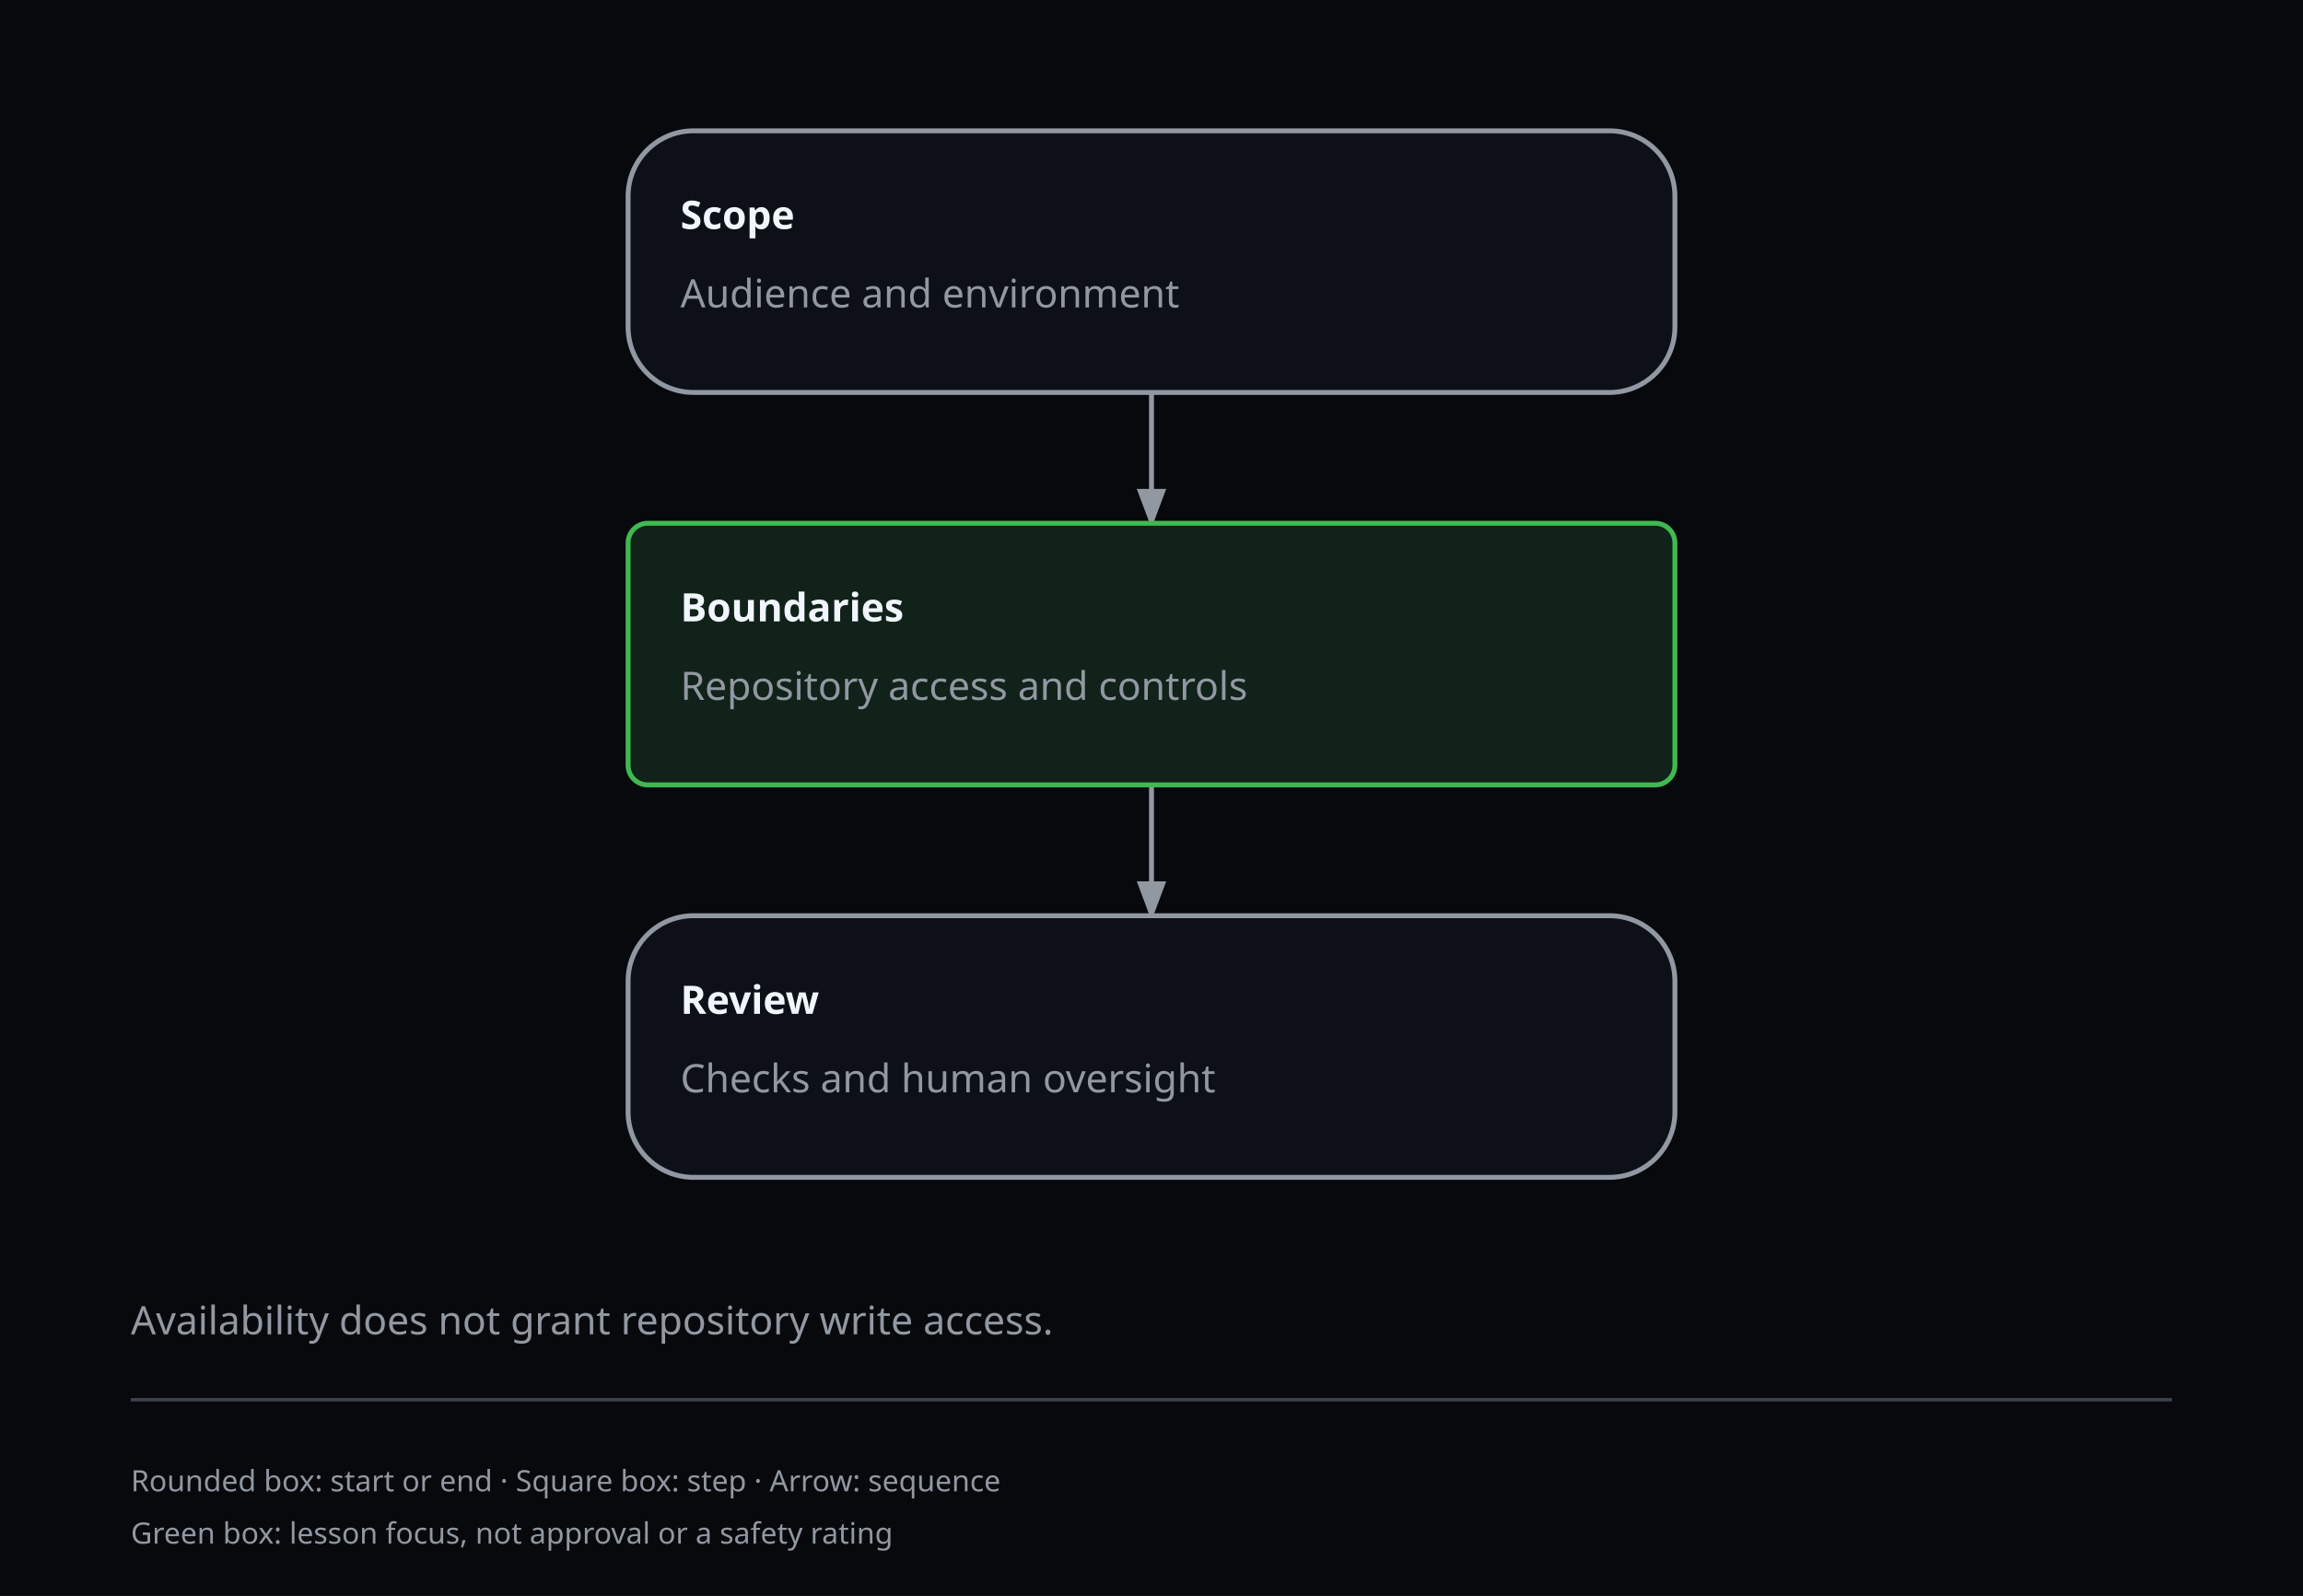
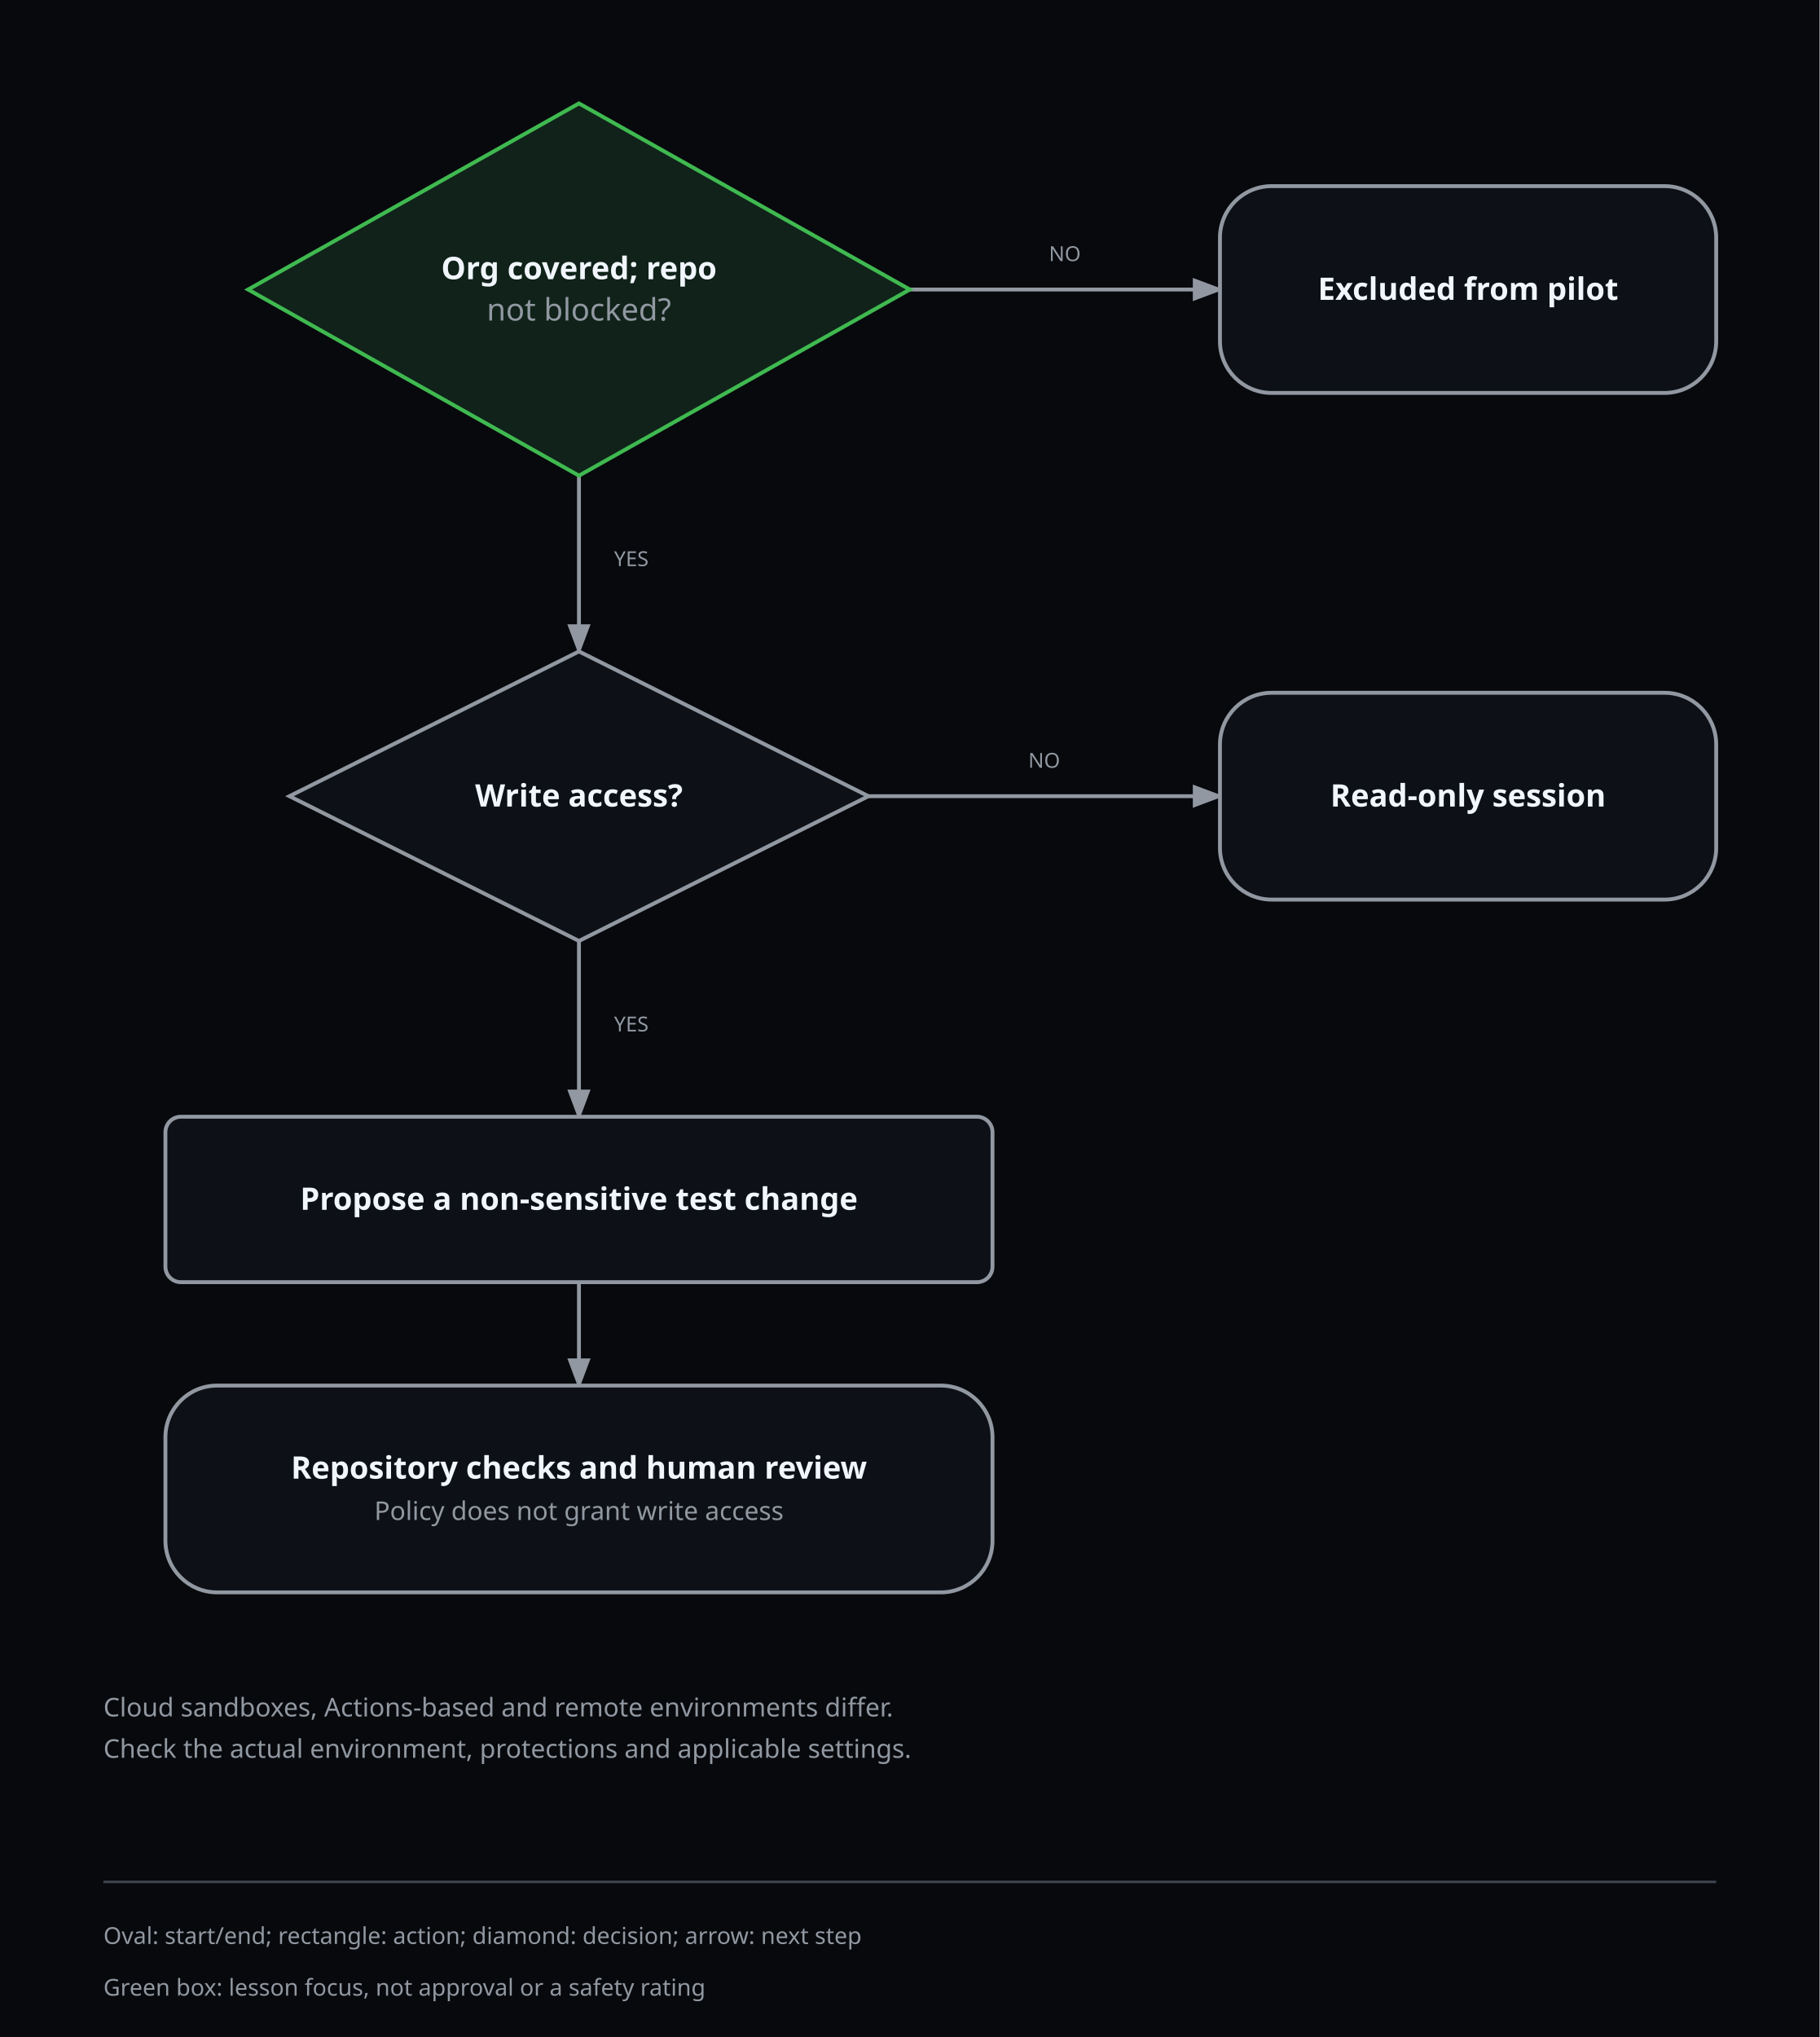
- <svg xmlns="http://www.w3.org/2000/svg" viewBox="0 0 704 488" role="img" aria-labelledby="agent-operating-scope-dark-title agent-operating-scope-dark-desc" id="agent-operating-scope-dark-root">
+ <svg xmlns="http://www.w3.org/2000/svg" viewBox="0 0 704 788" role="img" aria-labelledby="agent-operating-scope-dark-title agent-operating-scope-dark-desc" id="agent-operating-scope-dark-root">
  <defs>
    <style>#agent-operating-scope-dark-root { font-family: -apple-system,BlinkMacSystemFont,"Segoe UI","Noto Sans",Helvetica,Arial,sans-serif; color: #f0f6fc; }
      #agent-operating-scope-dark-root .diagram-container { width: 100%; overflow-x: auto; }
      @media print {
#agent-operating-scope-dark-root .diagram-container { overflow-x: visible; }
}</style>
    <marker id="agent-operating-scope-dark-arrow" markerWidth="8" markerHeight="6" refX="7" refY="3" orient="auto">
      <polygon points="0 0, 8 3, 0 6" fill="#9198a1" />
    </marker>
  </defs>
-   <rect x="0" y="0" width="704" height="488" fill="#07090d" />
-   <line x1="352" y1="120" x2="352" y2="160" stroke="#9198a1" stroke-width="1.5" marker-end="url(#agent-operating-scope-dark-arrow)" />
-   <line x1="352" y1="240" x2="352" y2="280" stroke="#9198a1" stroke-width="1.5" marker-end="url(#agent-operating-scope-dark-arrow)" />
-   <g>
-     <rect x="192" y="40" width="320" height="80" rx="20" fill="#0d1117" stroke="#9198a1" stroke-width="1.5" />
-     <text x="208" y="70" fill="#f0f6fc" font-family="-apple-system,BlinkMacSystemFont,&quot;Segoe UI&quot;,&quot;Noto Sans&quot;,Helvetica,Arial,sans-serif" font-size="12" font-weight="600">Scope</text>
-     <text x="208" y="94" fill="#9198a1" font-family="-apple-system,BlinkMacSystemFont,&quot;Segoe UI&quot;,&quot;Noto Sans&quot;,Helvetica,Arial,sans-serif" font-size="12">Audience and environment</text>
-   </g>
-   <g>
-     <rect x="192" y="160" width="320" height="80" rx="6" fill="#102219" stroke="#3fb950" stroke-width="1.5" />
-     <text x="208" y="190" fill="#f0f6fc" font-family="-apple-system,BlinkMacSystemFont,&quot;Segoe UI&quot;,&quot;Noto Sans&quot;,Helvetica,Arial,sans-serif" font-size="12" font-weight="600">Boundaries</text>
-     <text x="208" y="214" fill="#9198a1" font-family="-apple-system,BlinkMacSystemFont,&quot;Segoe UI&quot;,&quot;Noto Sans&quot;,Helvetica,Arial,sans-serif" font-size="12">Repository access and controls</text>
-   </g>
-   <g>
-     <rect x="192" y="280" width="320" height="80" rx="20" fill="#0d1117" stroke="#9198a1" stroke-width="1.5" />
-     <text x="208" y="310" fill="#f0f6fc" font-family="-apple-system,BlinkMacSystemFont,&quot;Segoe UI&quot;,&quot;Noto Sans&quot;,Helvetica,Arial,sans-serif" font-size="12" font-weight="600">Review</text>
-     <text x="208" y="334" fill="#9198a1" font-family="-apple-system,BlinkMacSystemFont,&quot;Segoe UI&quot;,&quot;Noto Sans&quot;,Helvetica,Arial,sans-serif" font-size="12">Checks and human oversight</text>
-   </g>
-   <text x="40" y="408" fill="#9198a1" font-family="-apple-system,BlinkMacSystemFont,&quot;Segoe UI&quot;,&quot;Noto Sans&quot;,Helvetica,Arial,sans-serif" font-size="12">Availability does not grant repository write access.</text>
-   <line x1="40" y1="428" x2="664" y2="428" stroke="#3d444d" stroke-width="1" />
-   <text x="40" y="456" fill="#9198a1" font-family="-apple-system,BlinkMacSystemFont,&quot;Segoe UI&quot;,&quot;Noto Sans&quot;,Helvetica,Arial,sans-serif" font-size="9">Rounded box: start or end    ·    Square box: step    ·    Arrow: sequence</text>
-   <text x="40" y="472" fill="#9198a1" font-family="-apple-system,BlinkMacSystemFont,&quot;Segoe UI&quot;,&quot;Noto Sans&quot;,Helvetica,Arial,sans-serif" font-size="9">Green box: lesson focus, not approval or a safety rating</text>
+   <rect x="0" y="0" width="704" height="788" fill="#07090d" />
+   <path d="M 352 112 L 472 112" fill="none" stroke="#9198a1" stroke-width="1.5" marker-end="url(#agent-operating-scope-dark-arrow)" />
+   <rect x="402.5" y="92" width="19" height="12" rx="2" fill="#07090d" />
+   <text x="412" y="101" text-anchor="middle" fill="#9198a1" font-family="-apple-system,BlinkMacSystemFont,&quot;Segoe UI&quot;,&quot;Noto Sans&quot;,Helvetica,Arial,sans-serif" font-size="8" font-weight="400">NO</text>
+   <path d="M 224 184 L 224 252" fill="none" stroke="#9198a1" stroke-width="1.5" marker-end="url(#agent-operating-scope-dark-arrow)" />
+   <rect x="232" y="210" width="24.5" height="12" rx="2" fill="#07090d" />
+   <text x="244.25" y="219" text-anchor="middle" fill="#9198a1" font-family="-apple-system,BlinkMacSystemFont,&quot;Segoe UI&quot;,&quot;Noto Sans&quot;,Helvetica,Arial,sans-serif" font-size="8" font-weight="400">YES</text>
+   <path d="M 336 308 L 472 308" fill="none" stroke="#9198a1" stroke-width="1.5" marker-end="url(#agent-operating-scope-dark-arrow)" />
+   <rect x="394.5" y="288" width="19" height="12" rx="2" fill="#07090d" />
+   <text x="404" y="297" text-anchor="middle" fill="#9198a1" font-family="-apple-system,BlinkMacSystemFont,&quot;Segoe UI&quot;,&quot;Noto Sans&quot;,Helvetica,Arial,sans-serif" font-size="8" font-weight="400">NO</text>
+   <path d="M 224 364 L 224 432" fill="none" stroke="#9198a1" stroke-width="1.5" marker-end="url(#agent-operating-scope-dark-arrow)" />
+   <rect x="232" y="390" width="24.5" height="12" rx="2" fill="#07090d" />
+   <text x="244.25" y="399" text-anchor="middle" fill="#9198a1" font-family="-apple-system,BlinkMacSystemFont,&quot;Segoe UI&quot;,&quot;Noto Sans&quot;,Helvetica,Arial,sans-serif" font-size="8" font-weight="400">YES</text>
+   <path d="M 224 496 L 224 536" fill="none" stroke="#9198a1" stroke-width="1.5" marker-end="url(#agent-operating-scope-dark-arrow)" />
+   <polygon points="224,40 352,112 224,184 96,112" fill="#102219" stroke="#3fb950" stroke-width="1.5" />
+   <text x="224.0" y="108.0" text-anchor="middle" fill="#f0f6fc" font-family="-apple-system,BlinkMacSystemFont,&quot;Segoe UI&quot;,&quot;Noto Sans&quot;,Helvetica,Arial,sans-serif" font-size="12" font-weight="600">Org covered; repo</text>
+   <text x="224.0" y="124.0" text-anchor="middle" fill="#9198a1" font-family="-apple-system,BlinkMacSystemFont,&quot;Segoe UI&quot;,&quot;Noto Sans&quot;,Helvetica,Arial,sans-serif" font-size="12" font-weight="400">not blocked?</text>
+   <rect x="472" y="72" width="192" height="80" rx="20" fill="#0d1117" stroke="#9198a1" stroke-width="1.5" />
+   <text x="568.0" y="116.0" text-anchor="middle" fill="#f0f6fc" font-family="-apple-system,BlinkMacSystemFont,&quot;Segoe UI&quot;,&quot;Noto Sans&quot;,Helvetica,Arial,sans-serif" font-size="12" font-weight="600">Excluded from pilot</text>
+   <polygon points="224,252 336,308 224,364 112,308" fill="#0d1117" stroke="#9198a1" stroke-width="1.5" />
+   <text x="224.0" y="312.0" text-anchor="middle" fill="#f0f6fc" font-family="-apple-system,BlinkMacSystemFont,&quot;Segoe UI&quot;,&quot;Noto Sans&quot;,Helvetica,Arial,sans-serif" font-size="12" font-weight="600">Write access?</text>
+   <rect x="472" y="268" width="192" height="80" rx="20" fill="#0d1117" stroke="#9198a1" stroke-width="1.5" />
+   <text x="568.0" y="312.0" text-anchor="middle" fill="#f0f6fc" font-family="-apple-system,BlinkMacSystemFont,&quot;Segoe UI&quot;,&quot;Noto Sans&quot;,Helvetica,Arial,sans-serif" font-size="12" font-weight="600">Read-only session</text>
+   <rect x="64" y="432" width="320" height="64" rx="6" fill="#0d1117" stroke="#9198a1" stroke-width="1.5" />
+   <text x="224.0" y="468.0" text-anchor="middle" fill="#f0f6fc" font-family="-apple-system,BlinkMacSystemFont,&quot;Segoe UI&quot;,&quot;Noto Sans&quot;,Helvetica,Arial,sans-serif" font-size="12" font-weight="600">Propose a non-sensitive test change</text>
+   <rect x="64" y="536" width="320" height="80" rx="20" fill="#0d1117" stroke="#9198a1" stroke-width="1.5" />
+   <text x="224.0" y="572.0" text-anchor="middle" fill="#f0f6fc" font-family="-apple-system,BlinkMacSystemFont,&quot;Segoe UI&quot;,&quot;Noto Sans&quot;,Helvetica,Arial,sans-serif" font-size="12" font-weight="600">Repository checks and human review</text>
+   <text x="224.0" y="588.0" text-anchor="middle" fill="#9198a1" font-family="-apple-system,BlinkMacSystemFont,&quot;Segoe UI&quot;,&quot;Noto Sans&quot;,Helvetica,Arial,sans-serif" font-size="10" font-weight="400">Policy does not grant write access</text>
+   <text x="40" y="664" text-anchor="start" fill="#9198a1" font-family="-apple-system,BlinkMacSystemFont,&quot;Segoe UI&quot;,&quot;Noto Sans&quot;,Helvetica,Arial,sans-serif" font-size="10" font-weight="400">Cloud sandboxes, Actions-based and remote environments differ.</text>
+   <text x="40" y="680" text-anchor="start" fill="#9198a1" font-family="-apple-system,BlinkMacSystemFont,&quot;Segoe UI&quot;,&quot;Noto Sans&quot;,Helvetica,Arial,sans-serif" font-size="10" font-weight="400">Check the actual environment, protections and applicable settings.</text>
+   <line x1="40" y1="728" x2="664" y2="728" stroke="#3d444d" />
+   <text x="40" y="752" text-anchor="start" fill="#9198a1" font-family="-apple-system,BlinkMacSystemFont,&quot;Segoe UI&quot;,&quot;Noto Sans&quot;,Helvetica,Arial,sans-serif" font-size="9" font-weight="400">Oval: start/end; rectangle: action; diamond: decision; arrow: next step</text>
+   <text x="40" y="772" text-anchor="start" fill="#9198a1" font-family="-apple-system,BlinkMacSystemFont,&quot;Segoe UI&quot;,&quot;Noto Sans&quot;,Helvetica,Arial,sans-serif" font-size="9" font-weight="400">Green box: lesson focus, not approval or a safety rating</text>
</svg>
